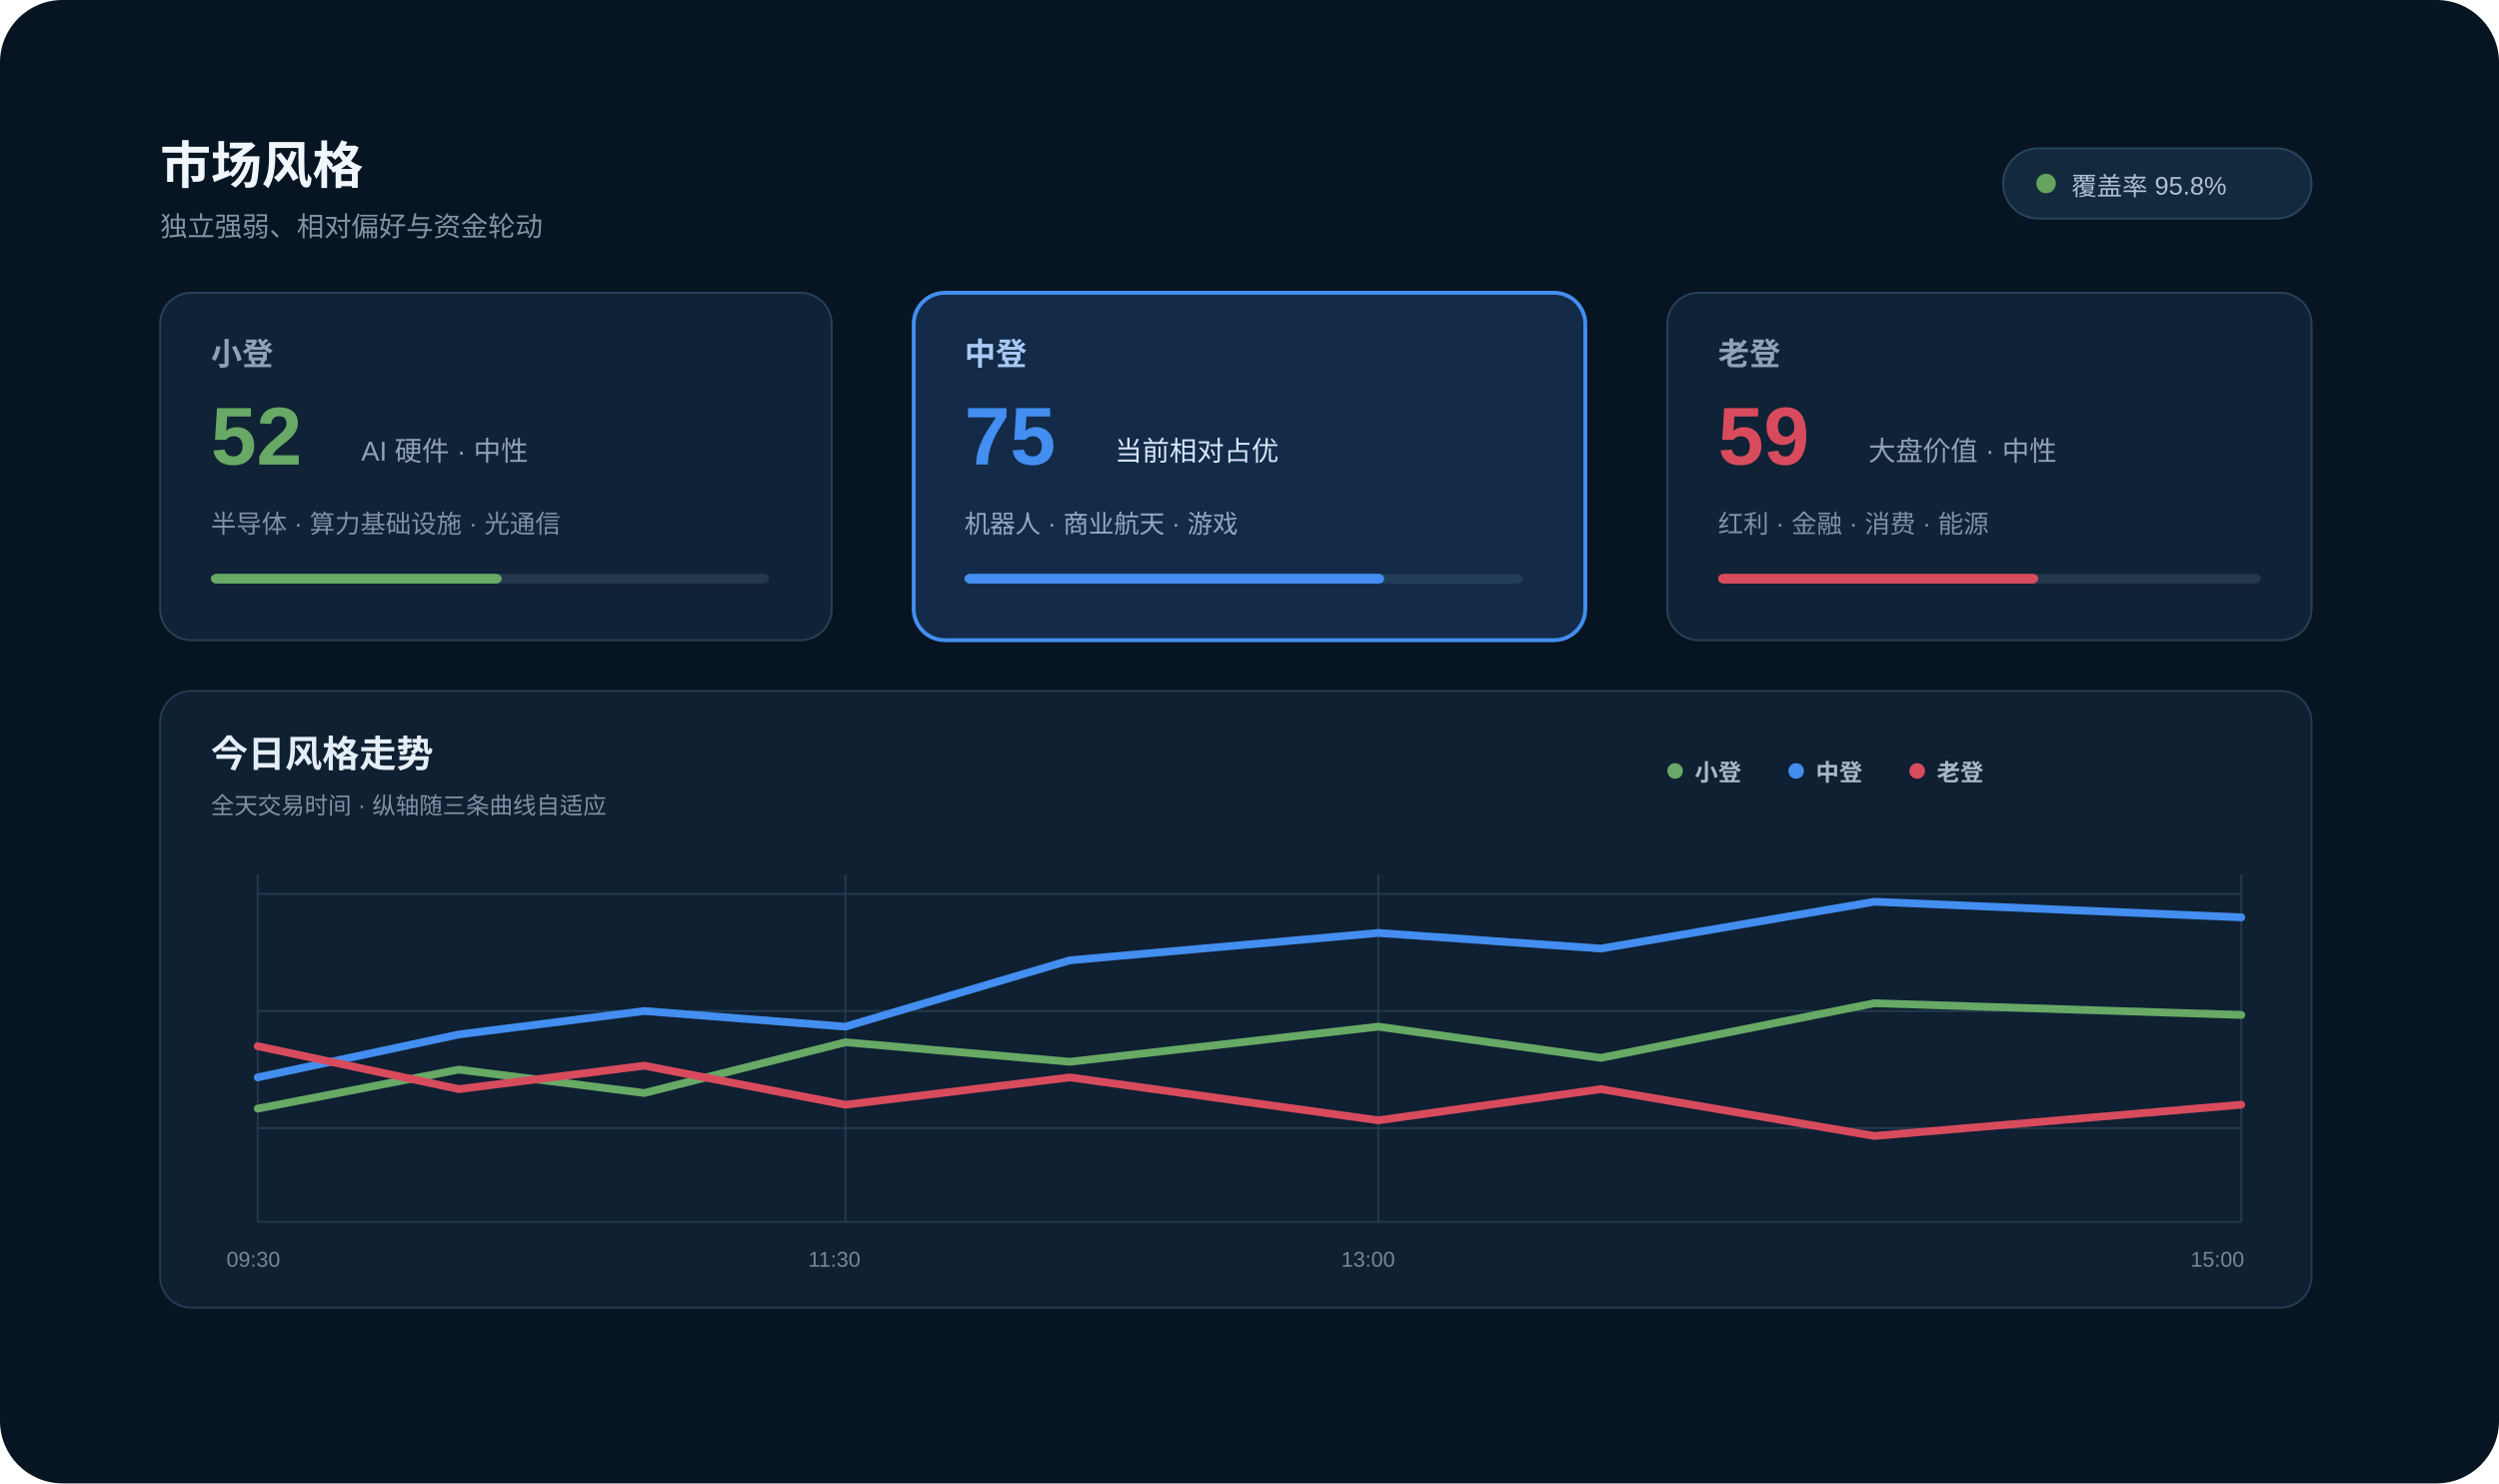
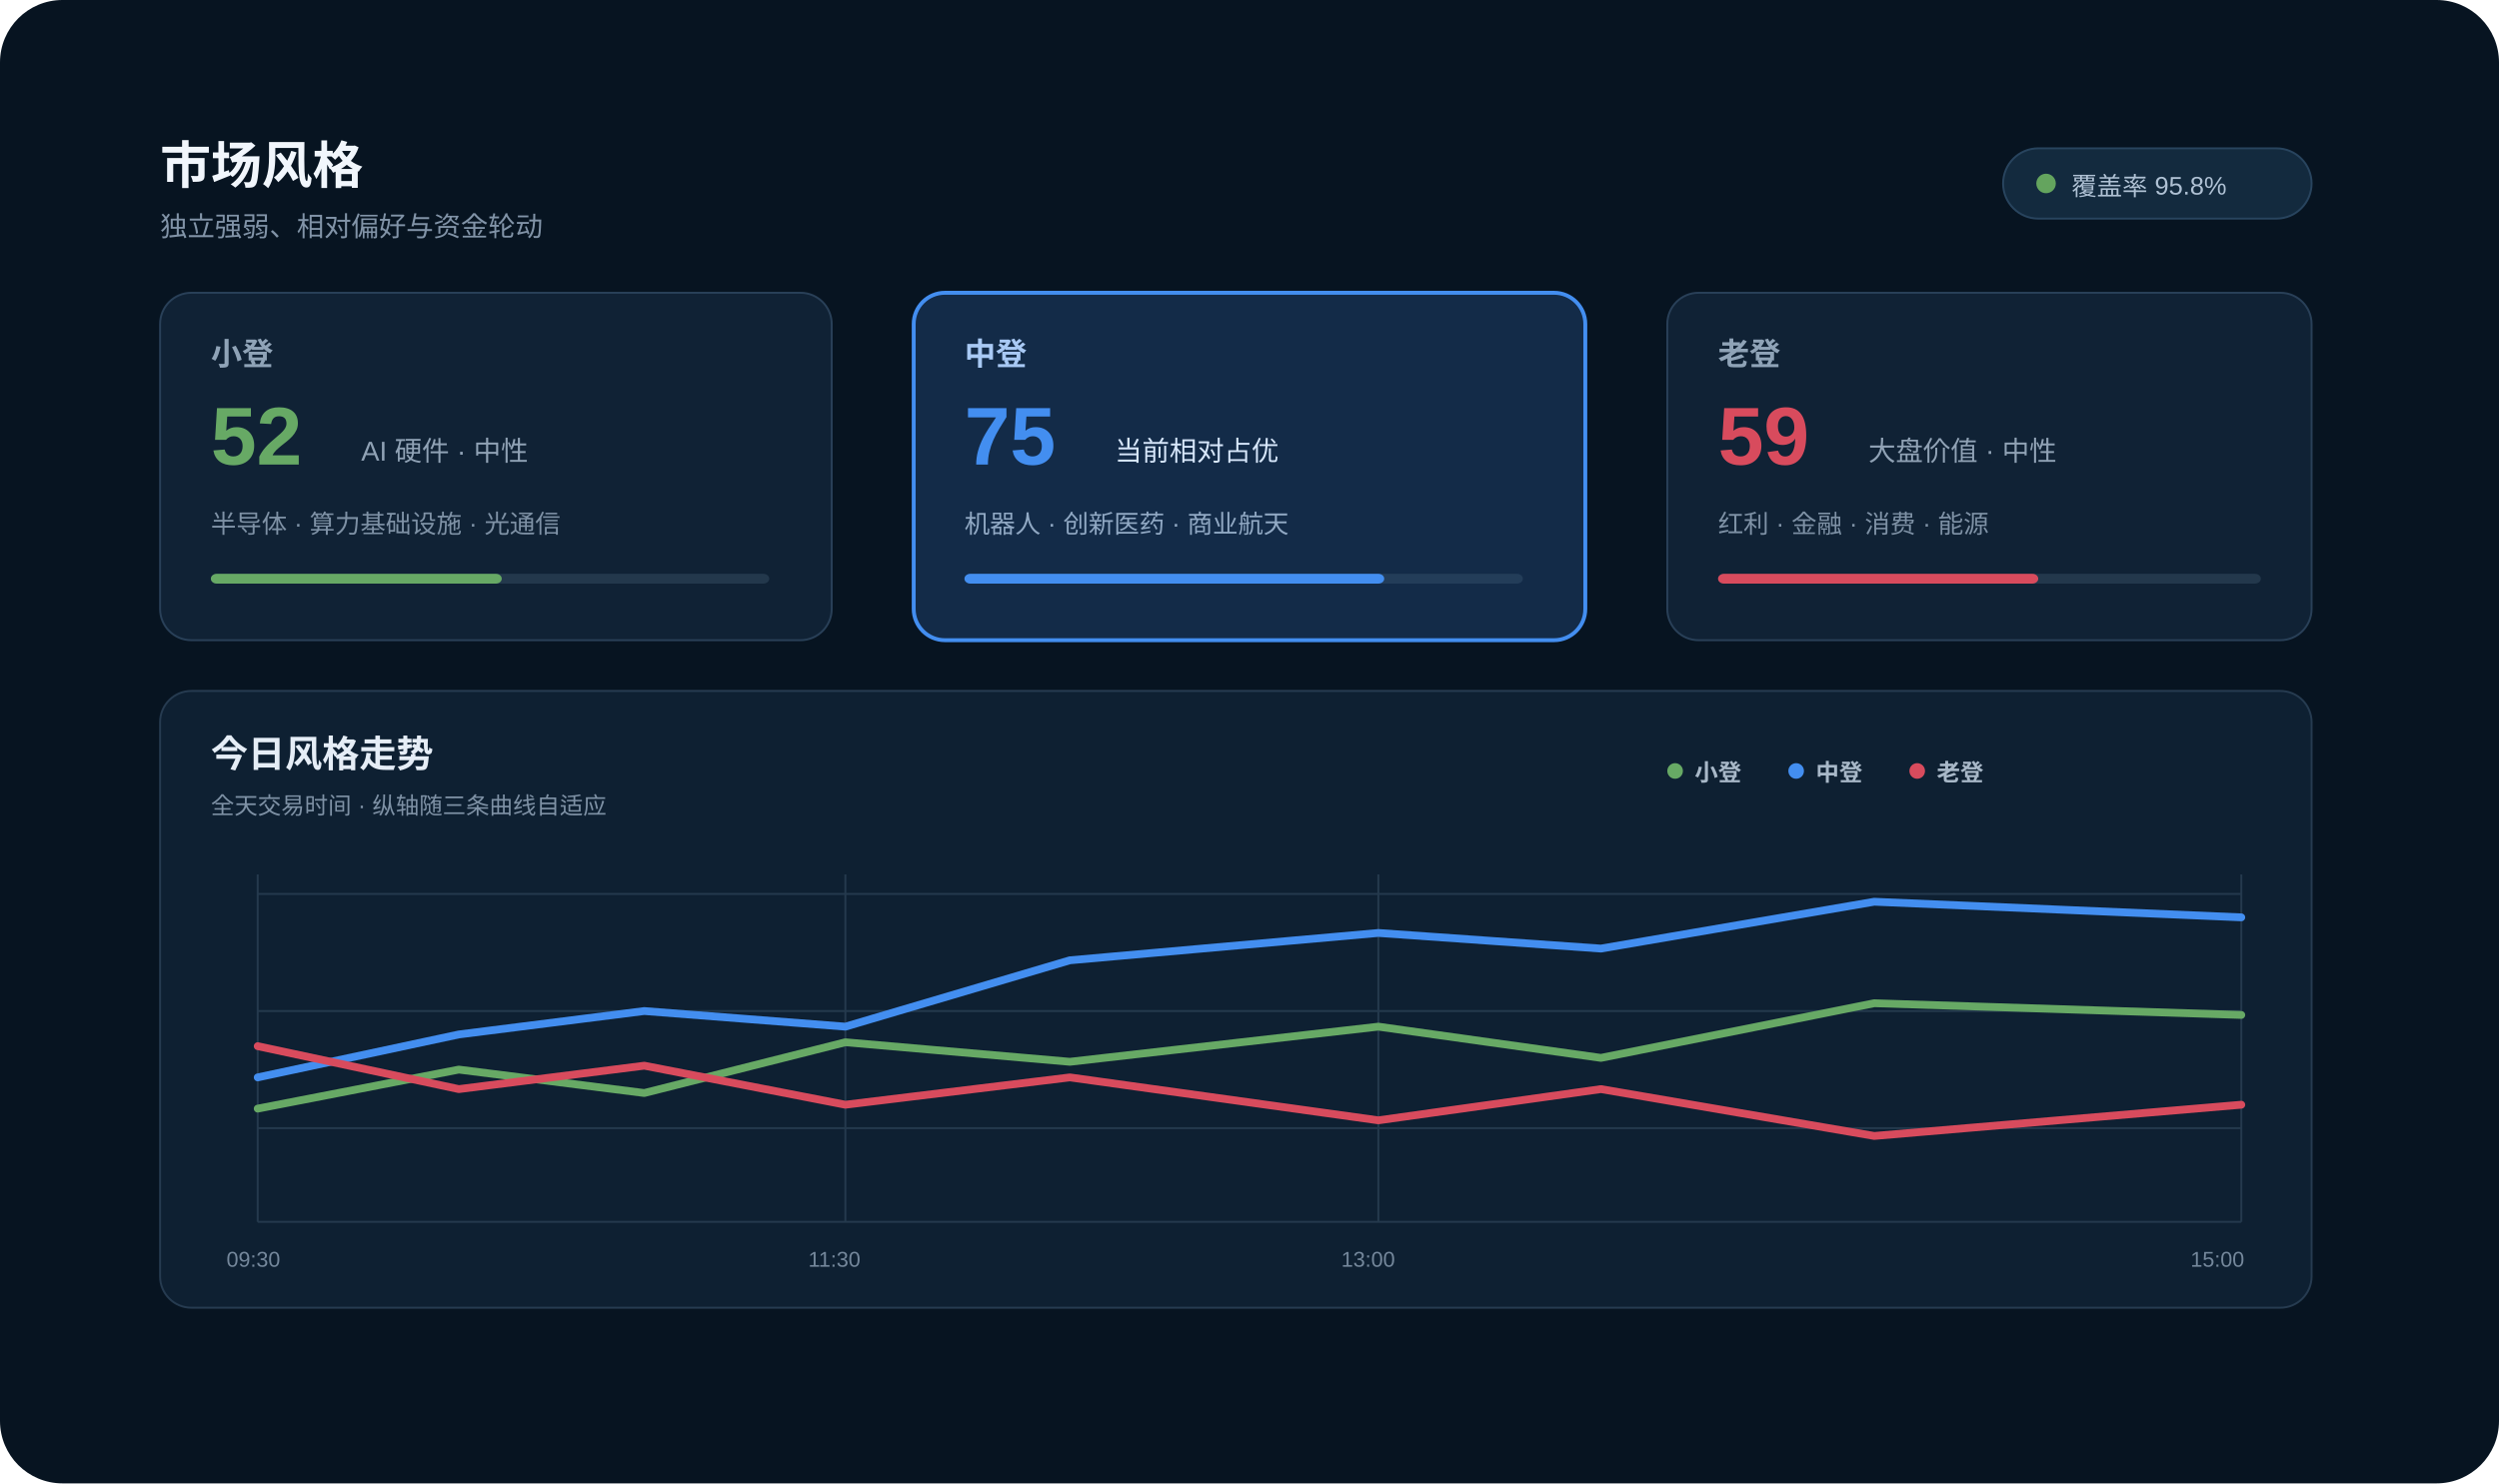
<svg xmlns="http://www.w3.org/2000/svg" width="1280" height="760" viewBox="0 0 1280 760" fill="none">
  <defs>
    <linearGradient id="bg" x1="0" y1="0" x2="1280" y2="760">
      <stop stop-color="#071421" />
      <stop offset="1" stop-color="#101C29" />
    </linearGradient>
    <filter id="shadow" x="20" y="20" width="1240" height="720">
      <feDropShadow dx="0" dy="22" stdDeviation="28" flood-color="#000" flood-opacity=".35" />
    </filter>
  </defs>
  <rect width="1280" height="760" rx="32" fill="url(#bg)" />
  <rect x="48" y="42" width="1184" height="676" rx="24" fill="#091726" stroke="#24384B" filter="url(#shadow)" />
  <g font-family="Segoe UI, Microsoft YaHei, Arial, sans-serif">
    <text x="82" y="94" fill="#F1F6FC" font-size="26" font-weight="700">市场风格</text>
    <text x="82" y="121" fill="#8193A7" font-size="14">独立强弱、相对偏好与资金轮动</text>
    <rect x="1026" y="76" width="158" height="36" rx="18" fill="#132A3E" stroke="#28445E" />
    <circle cx="1048" cy="94" r="5" fill="#64A45E" />
    <text x="1061" y="100" fill="#AFC1D4" font-size="13">覆盖率 95.8%</text>
    <g>
      <rect x="82" y="150" width="344" height="178" rx="16" fill="#102235" stroke="#294058" />
      <text x="108" y="187" fill="#8FA3B7" font-size="16" font-weight="700">小登</text>
      <text x="108" y="238" fill="#67A965" font-size="42" font-weight="750">52</text>
      <text x="185" y="236" fill="#90A2B5" font-size="14">AI 硬件 · 中性</text>
      <text x="108" y="273" fill="#7E91A5" font-size="13">半导体 · 算力基础设施 · 光通信</text>
      <rect x="108" y="294" width="286" height="5" rx="3" fill="#23384C" />
      <rect x="108" y="294" width="149" height="5" rx="3" fill="#67A965" />
    </g>
    <g>
      <rect x="468" y="150" width="344" height="178" rx="16" fill="#132B48" stroke="#438EF0" stroke-width="2" />
      <text x="494" y="187" fill="#A8C9F4" font-size="16" font-weight="700">中登</text>
      <text x="494" y="238" fill="#438EF0" font-size="42" font-weight="750">75</text>
      <text x="571" y="236" fill="#D7E7FB" font-size="14">当前相对占优</text>
-       <text x="494" y="273" fill="#91A9C4" font-size="13">机器人 · 商业航天 · 游戏</text>
+       <text x="494" y="273" fill="#91A9C4" font-size="13">机器人 · 创新医药 · 商业航天</text>
      <rect x="494" y="294" width="286" height="5" rx="3" fill="#233D59" />
      <rect x="494" y="294" width="215" height="5" rx="3" fill="#438EF0" />
    </g>
    <g>
      <rect x="854" y="150" width="330" height="178" rx="16" fill="#102235" stroke="#294058" />
      <text x="880" y="187" fill="#8FA3B7" font-size="16" font-weight="700">老登</text>
      <text x="880" y="238" fill="#D84B5D" font-size="42" font-weight="750">59</text>
      <text x="957" y="236" fill="#90A2B5" font-size="14">大盘价值 · 中性</text>
      <text x="880" y="273" fill="#7E91A5" font-size="13">红利 · 金融 · 消费 · 能源</text>
      <rect x="880" y="294" width="278" height="5" rx="3" fill="#23384C" />
      <rect x="880" y="294" width="164" height="5" rx="3" fill="#D84B5D" />
    </g>
    <rect x="82" y="354" width="1102" height="316" rx="16" fill="#0E2032" stroke="#263B50" />
    <text x="108" y="393" fill="#E5EDF6" font-size="19" font-weight="700">今日风格走势</text>
    <text x="108" y="417" fill="#7E91A5" font-size="12">全天交易时间 · 纵轴随三条曲线自适应</text>
    <g stroke="#24394D">
      <line x1="132" y1="458" x2="1148" y2="458" />
      <line x1="132" y1="518" x2="1148" y2="518" />
      <line x1="132" y1="578" x2="1148" y2="578" />
      <line x1="132" y1="626" x2="1148" y2="626" />
      <line x1="132" y1="448" x2="132" y2="626" />
      <line x1="433" y1="448" x2="433" y2="626" />
      <line x1="706" y1="448" x2="706" y2="626" />
      <line x1="1148" y1="448" x2="1148" y2="626" />
    </g>
    <polyline points="132,568 235,548 330,560 433,534 548,544 706,526 820,542 960,514 1148,520" fill="none" stroke="#67A965" stroke-width="4" stroke-linecap="round" stroke-linejoin="round" />
    <polyline points="132,552 235,530 330,518 433,526 548,492 706,478 820,486 960,462 1148,470" fill="none" stroke="#438EF0" stroke-width="4" stroke-linecap="round" stroke-linejoin="round" />
    <polyline points="132,536 235,558 330,546 433,566 548,552 706,574 820,558 960,582 1148,566" fill="none" stroke="#D84B5D" stroke-width="4" stroke-linecap="round" stroke-linejoin="round" />
    <g fill="#74879B" font-size="11">
      <text x="116" y="649">09:30</text>
      <text x="414" y="649">11:30</text>
      <text x="687" y="649">13:00</text>
      <text x="1122" y="649">15:00</text>
    </g>
    <g font-size="12" font-weight="650">
      <circle cx="858" cy="395" r="4" fill="#67A965" />
      <text x="868" y="400" fill="#A8B8C8">小登</text>
      <circle cx="920" cy="395" r="4" fill="#438EF0" />
      <text x="930" y="400" fill="#A8B8C8">中登</text>
      <circle cx="982" cy="395" r="4" fill="#D84B5D" />
      <text x="992" y="400" fill="#A8B8C8">老登</text>
    </g>
  </g>
</svg>
